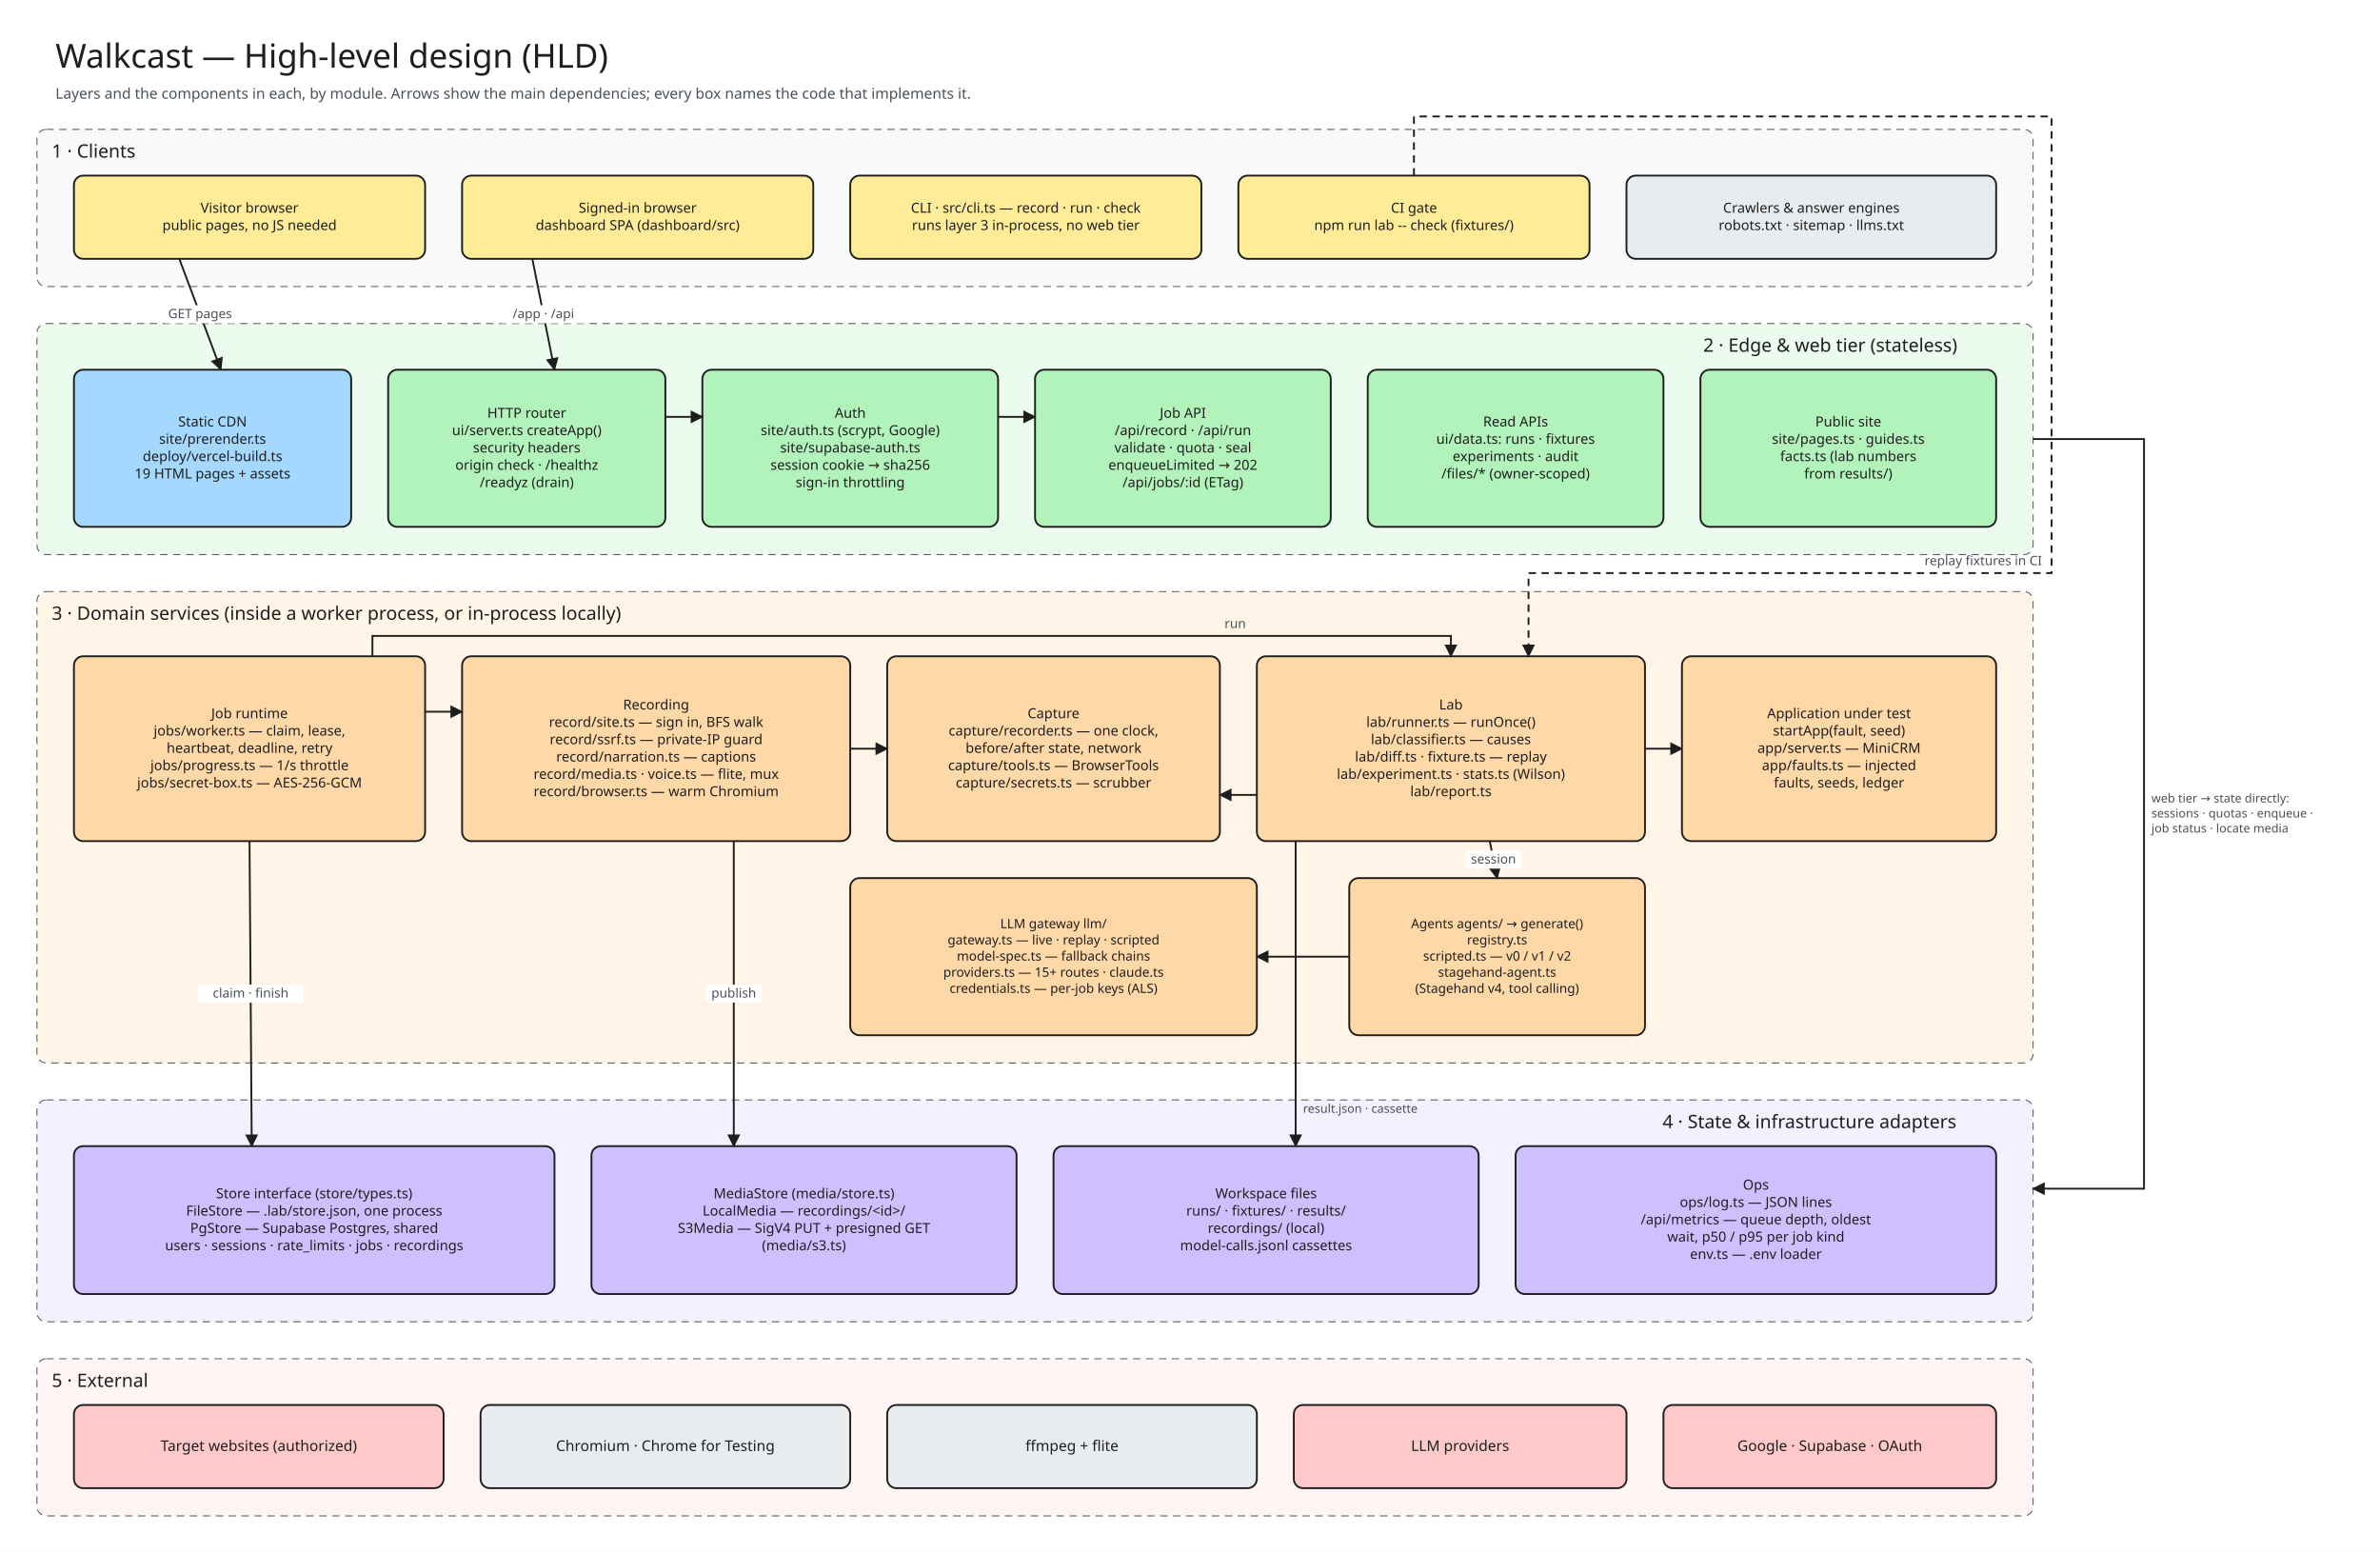
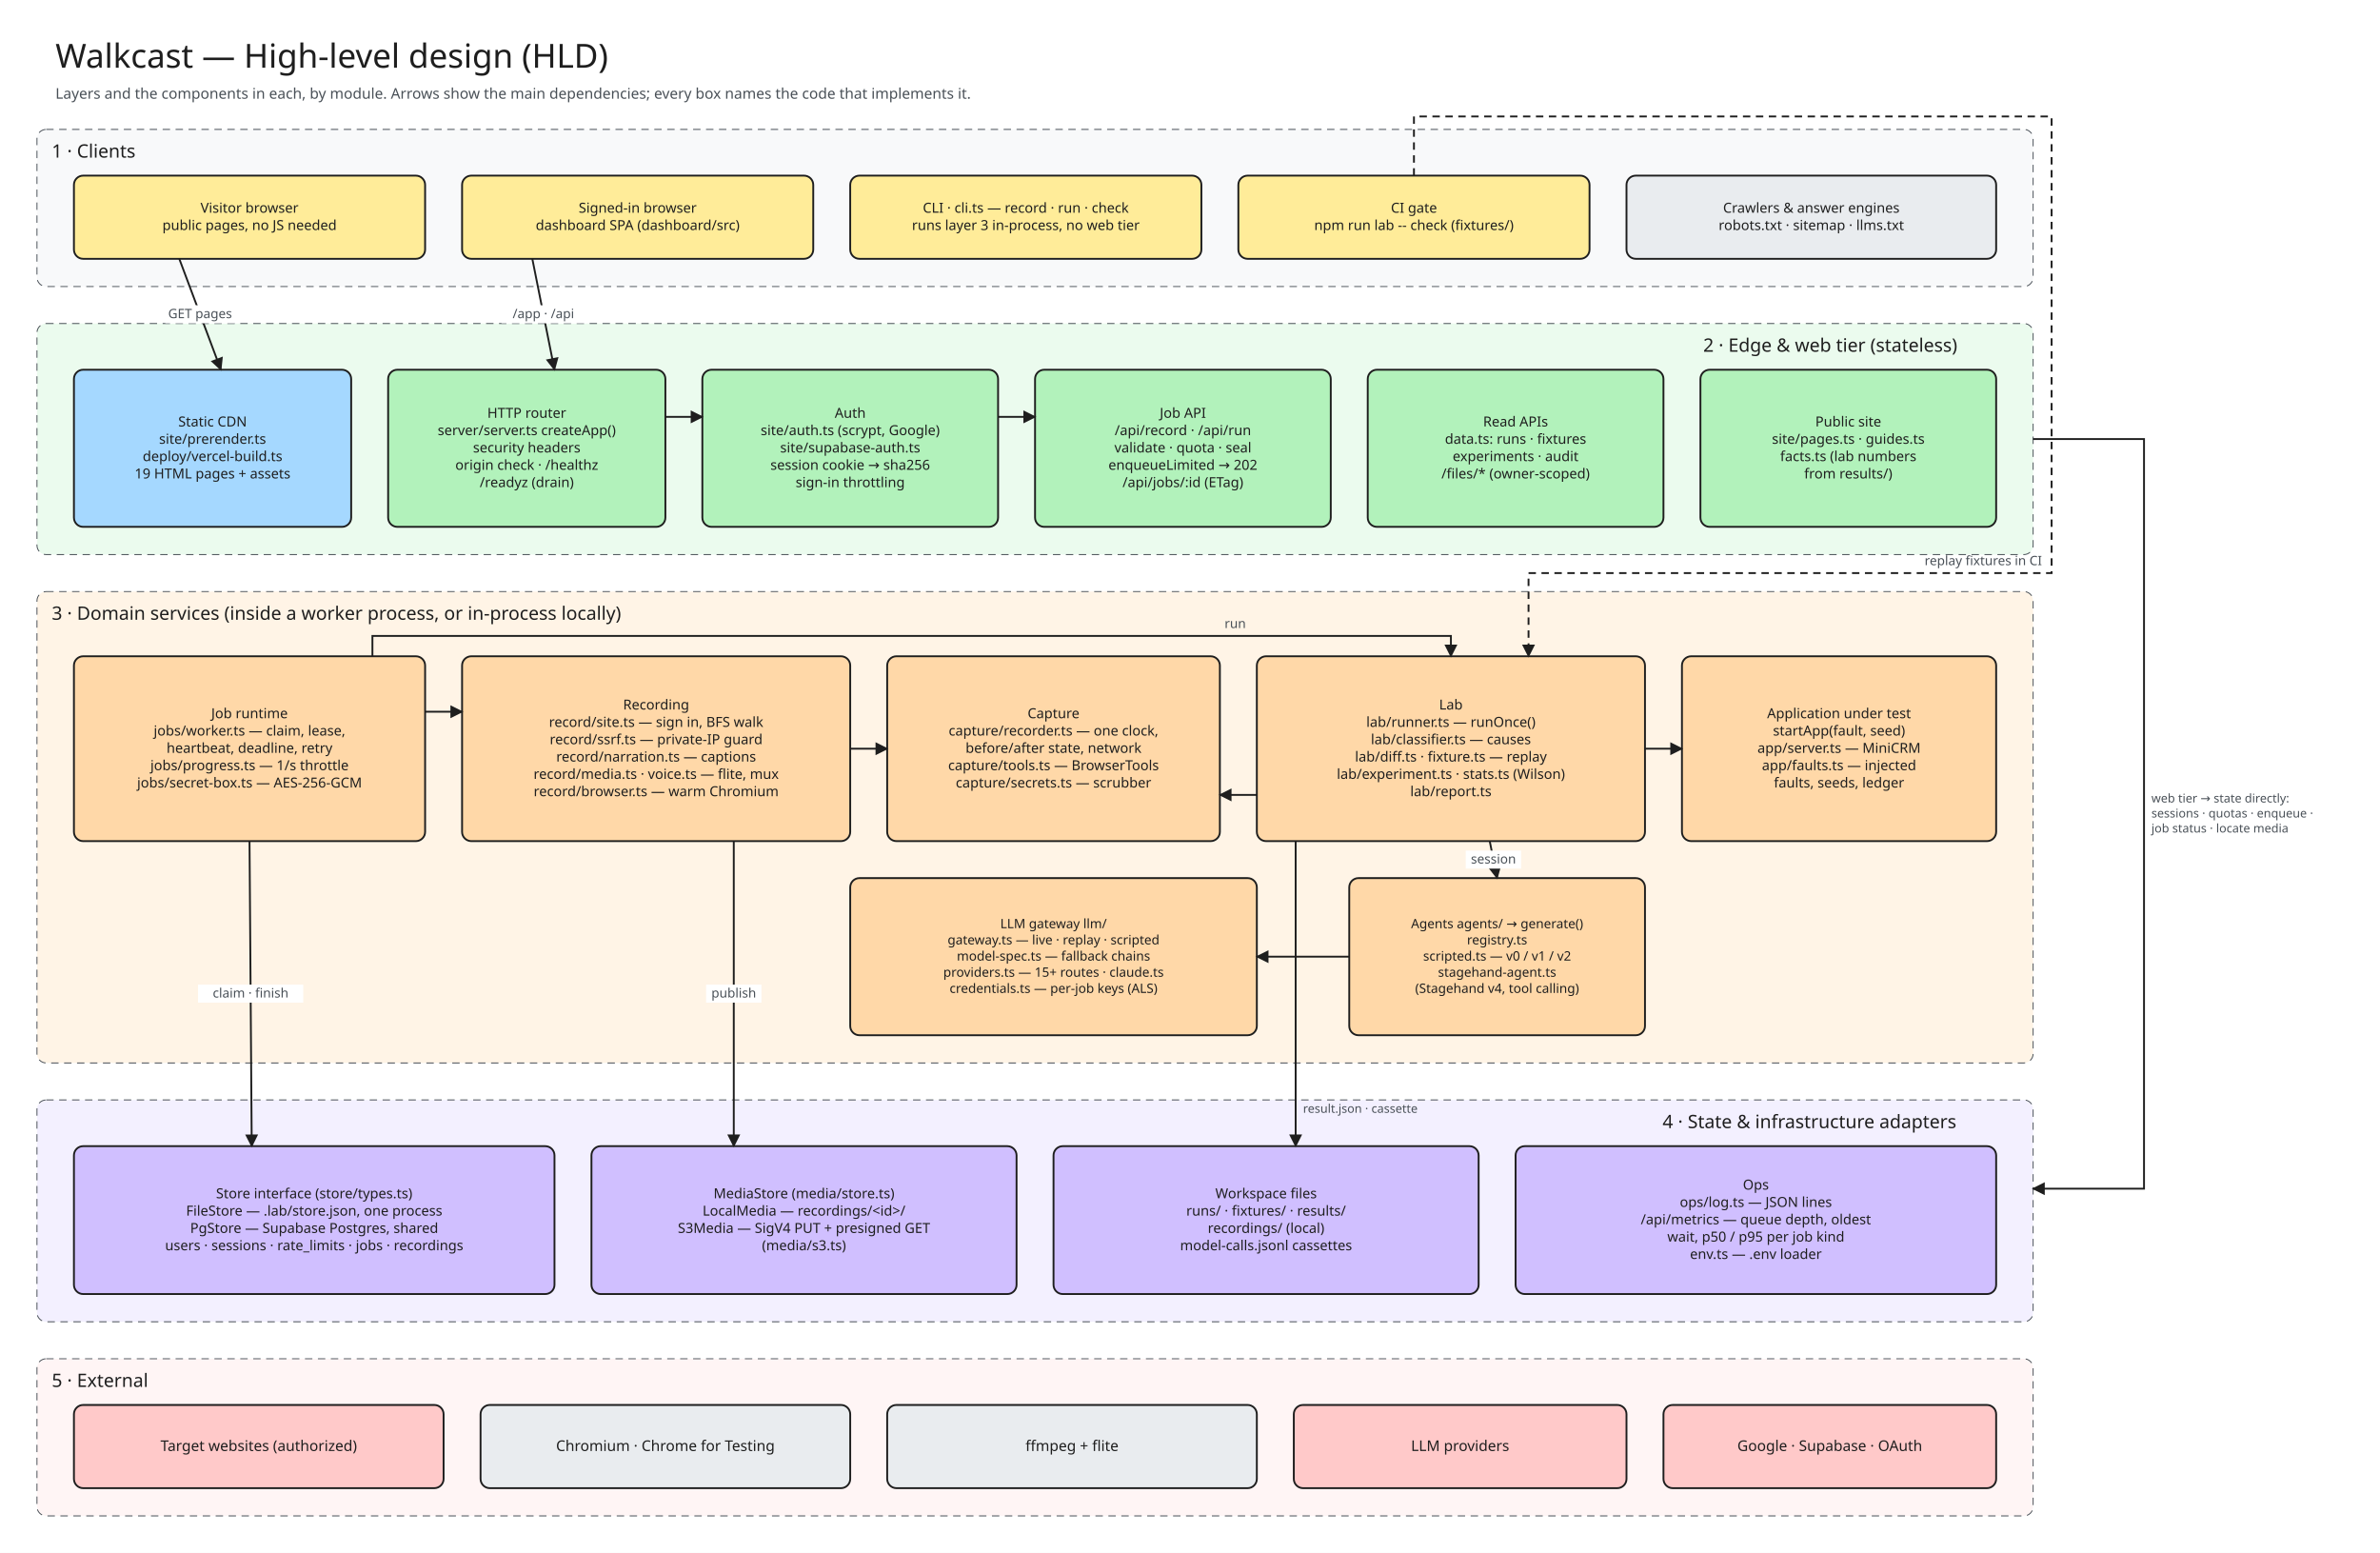
<svg xmlns="http://www.w3.org/2000/svg" viewBox="-20 -20 2575.35 1680" width="2575.35" height="1680" font-family="Segoe Print, Comic Sans MS, sans-serif">
  <rect x="-20" y="-20" width="2575.35" height="1680" fill="#fff" />
  <defs>
    <marker id="ah" viewBox="0 0 10 10" refX="9" refY="5" markerWidth="7" markerHeight="7" orient="auto-start-reverse">
      <path d="M0 0L10 5L0 10z" fill="#1e1e1e" />
    </marker>
  </defs>
  <rect x="20" y="120" width="2160" height="170" rx="10" fill="#f8f9fa" stroke="#495057" stroke-width="1" stroke-dasharray="8 6" />
  <rect x="60" y="170" width="380" height="90" rx="10" fill="#ffec99" stroke="#1e1e1e" stroke-width="2" />
  <rect x="480" y="170" width="380" height="90" rx="10" fill="#ffec99" stroke="#1e1e1e" stroke-width="2" />
  <rect x="900" y="170" width="380" height="90" rx="10" fill="#ffec99" stroke="#1e1e1e" stroke-width="2" />
  <rect x="1320" y="170" width="380" height="90" rx="10" fill="#ffec99" stroke="#1e1e1e" stroke-width="2" />
  <rect x="1740" y="170" width="400" height="90" rx="10" fill="#e9ecef" stroke="#1e1e1e" stroke-width="2" />
  <rect x="20" y="330" width="2160" height="250" rx="10" fill="#ebfbee" stroke="#495057" stroke-width="1" stroke-dasharray="8 6" />
  <rect x="60" y="380" width="300" height="170" rx="10" fill="#a5d8ff" stroke="#1e1e1e" stroke-width="2" />
  <rect x="400" y="380" width="300" height="170" rx="10" fill="#b2f2bb" stroke="#1e1e1e" stroke-width="2" />
  <rect x="740" y="380" width="320" height="170" rx="10" fill="#b2f2bb" stroke="#1e1e1e" stroke-width="2" />
  <rect x="1100" y="380" width="320" height="170" rx="10" fill="#b2f2bb" stroke="#1e1e1e" stroke-width="2" />
  <rect x="1460" y="380" width="320" height="170" rx="10" fill="#b2f2bb" stroke="#1e1e1e" stroke-width="2" />
  <rect x="1820" y="380" width="320" height="170" rx="10" fill="#b2f2bb" stroke="#1e1e1e" stroke-width="2" />
  <rect x="20" y="620" width="2160" height="510" rx="10" fill="#fff4e6" stroke="#495057" stroke-width="1" stroke-dasharray="8 6" />
  <rect x="60" y="690" width="380" height="200" rx="10" fill="#ffd8a8" stroke="#1e1e1e" stroke-width="2" />
  <rect x="480" y="690" width="420" height="200" rx="10" fill="#ffd8a8" stroke="#1e1e1e" stroke-width="2" />
  <rect x="940" y="690" width="360" height="200" rx="10" fill="#ffd8a8" stroke="#1e1e1e" stroke-width="2" />
  <rect x="1340" y="690" width="420" height="200" rx="10" fill="#ffd8a8" stroke="#1e1e1e" stroke-width="2" />
  <rect x="1800" y="690" width="340" height="200" rx="10" fill="#ffd8a8" stroke="#1e1e1e" stroke-width="2" />
  <rect x="900" y="930" width="440" height="170" rx="10" fill="#ffd8a8" stroke="#1e1e1e" stroke-width="2" />
  <rect x="1440" y="930" width="320" height="170" rx="10" fill="#ffd8a8" stroke="#1e1e1e" stroke-width="2" />
  <rect x="20" y="1170" width="2160" height="240" rx="10" fill="#f3f0ff" stroke="#495057" stroke-width="1" stroke-dasharray="8 6" />
  <rect x="60" y="1220" width="520" height="160" rx="10" fill="#d0bfff" stroke="#1e1e1e" stroke-width="2" />
  <rect x="620" y="1220" width="460" height="160" rx="10" fill="#d0bfff" stroke="#1e1e1e" stroke-width="2" />
  <rect x="1120" y="1220" width="460" height="160" rx="10" fill="#d0bfff" stroke="#1e1e1e" stroke-width="2" />
  <rect x="1620" y="1220" width="520" height="160" rx="10" fill="#d0bfff" stroke="#1e1e1e" stroke-width="2" />
  <rect x="20" y="1450" width="2160" height="170" rx="10" fill="#fff5f5" stroke="#495057" stroke-width="1" stroke-dasharray="8 6" />
  <rect x="60" y="1500" width="400" height="90" rx="10" fill="#ffc9c9" stroke="#1e1e1e" stroke-width="2" />
  <rect x="500" y="1500" width="400" height="90" rx="10" fill="#e9ecef" stroke="#1e1e1e" stroke-width="2" />
  <rect x="940" y="1500" width="400" height="90" rx="10" fill="#e9ecef" stroke="#1e1e1e" stroke-width="2" />
  <rect x="1380" y="1500" width="360" height="90" rx="10" fill="#ffc9c9" stroke="#1e1e1e" stroke-width="2" />
  <rect x="1780" y="1500" width="360" height="90" rx="10" fill="#ffc9c9" stroke="#1e1e1e" stroke-width="2" />
  <polyline points="174.0,260 219.0,380" fill="none" stroke="#1e1e1e" stroke-width="2" marker-end="url(#ah)" />
  <polyline points="556.0,260 580.0,380" fill="none" stroke="#1e1e1e" stroke-width="2" marker-end="url(#ah)" />
  <polyline points="1510.0,170 1510.0,106 2200.0,106 2200.0,600 1634.0,600 1634.0,690" fill="none" stroke="#1e1e1e" stroke-width="2" stroke-dasharray="8 6" marker-end="url(#ah)" />
  <polyline points="700,431.0 740,431.0" fill="none" stroke="#1e1e1e" stroke-width="2" marker-end="url(#ah)" />
  <polyline points="1060,431.0 1100,431.0" fill="none" stroke="#1e1e1e" stroke-width="2" marker-end="url(#ah)" />
  <polyline points="2180,455.0 2300,455.0 2300,1266.0 2180,1266.0" fill="none" stroke="#1e1e1e" stroke-width="2" marker-end="url(#ah)" />
  <polyline points="440,750.0 480,750.0" fill="none" stroke="#1e1e1e" stroke-width="2" marker-end="url(#ah)" />
  <polyline points="383.0,690 383.0,668 1550.0,668 1550.0,690" fill="none" stroke="#1e1e1e" stroke-width="2" marker-end="url(#ah)" />
  <polyline points="900,790.0 940,790.0" fill="none" stroke="#1e1e1e" stroke-width="2" marker-end="url(#ah)" />
  <polyline points="1340,840.0 1300,840.0" fill="none" stroke="#1e1e1e" stroke-width="2" marker-end="url(#ah)" />
  <polyline points="1760,790.0 1800,790.0" fill="none" stroke="#1e1e1e" stroke-width="2" marker-end="url(#ah)" />
  <polyline points="1592.0,890 1600.0,930" fill="none" stroke="#1e1e1e" stroke-width="2" marker-end="url(#ah)" />
  <polyline points="1440,1015.0 1340,1015.0" fill="none" stroke="#1e1e1e" stroke-width="2" marker-end="url(#ah)" />
  <polyline points="250.0,890 252.4,1220" fill="none" stroke="#1e1e1e" stroke-width="2" marker-end="url(#ah)" />
  <polyline points="774.0,890 774.0,1220" fill="none" stroke="#1e1e1e" stroke-width="2" marker-end="url(#ah)" />
  <polyline points="1382.0,890 1382.0,1140 1382.0,1220" fill="none" stroke="#1e1e1e" stroke-width="2" marker-end="url(#ah)" />
  <text x="40" y="53.3" font-size="36" fill="#1e1e1e" text-anchor="start">Walkcast — High-level design (HLD)</text>
  <text x="40" y="86.8" font-size="16" fill="#495057" text-anchor="start">Layers and the components in each, by module. Arrows show the main dependencies; every box names the code that implements it.</text>
  <text x="36" y="150.5" font-size="20" fill="#1e1e1e" text-anchor="start">1 · Clients</text>
  <text x="250.0" y="210.125" font-size="15" fill="#1e1e1e" text-anchor="middle">Visitor browser</text>
  <text x="250.0" y="228.875" font-size="15" fill="#1e1e1e" text-anchor="middle">public pages, no JS needed</text>
  <text x="670.0" y="210.125" font-size="15" fill="#1e1e1e" text-anchor="middle">Signed-in browser</text>
  <text x="670.0" y="228.875" font-size="15" fill="#1e1e1e" text-anchor="middle">dashboard SPA (dashboard/src)</text>
-   <text x="1090.0" y="210.125" font-size="15" fill="#1e1e1e" text-anchor="middle">CLI · src/cli.ts — record · run · check</text>
+   <text x="1090.0" y="210.125" font-size="15" fill="#1e1e1e" text-anchor="middle">CLI · cli.ts — record · run · check</text>
  <text x="1090.0" y="228.875" font-size="15" fill="#1e1e1e" text-anchor="middle">runs layer 3 in-process, no web tier</text>
  <text x="1510.0" y="210.125" font-size="15" fill="#1e1e1e" text-anchor="middle">CI gate</text>
  <text x="1510.0" y="228.875" font-size="15" fill="#1e1e1e" text-anchor="middle">npm run lab -- check (fixtures/)</text>
  <text x="1940.0" y="210.125" font-size="15" fill="#1e1e1e" text-anchor="middle">Crawlers &amp; answer engines</text>
  <text x="1940.0" y="228.875" font-size="15" fill="#1e1e1e" text-anchor="middle">robots.txt · sitemap · llms.txt</text>
  <text x="1823.0" y="360.5" font-size="20" fill="#1e1e1e" text-anchor="start">2 · Edge &amp; web tier (stateless)</text>
  <text x="210.0" y="441.375" font-size="15" fill="#1e1e1e" text-anchor="middle">Static CDN</text>
  <text x="210.0" y="460.125" font-size="15" fill="#1e1e1e" text-anchor="middle">site/prerender.ts</text>
  <text x="210.0" y="478.875" font-size="15" fill="#1e1e1e" text-anchor="middle">deploy/vercel-build.ts</text>
  <text x="210.0" y="497.625" font-size="15" fill="#1e1e1e" text-anchor="middle">19 HTML pages + assets</text>
  <text x="550.0" y="432.0" font-size="15" fill="#1e1e1e" text-anchor="middle">HTTP router</text>
-   <text x="550.0" y="450.75" font-size="15" fill="#1e1e1e" text-anchor="middle">ui/server.ts createApp()</text>
+   <text x="550.0" y="450.75" font-size="15" fill="#1e1e1e" text-anchor="middle">server/server.ts createApp()</text>
  <text x="550.0" y="469.5" font-size="15" fill="#1e1e1e" text-anchor="middle">security headers</text>
  <text x="550.0" y="488.25" font-size="15" fill="#1e1e1e" text-anchor="middle">origin check · /healthz</text>
  <text x="550.0" y="507.0" font-size="15" fill="#1e1e1e" text-anchor="middle">/readyz (drain)</text>
  <text x="900.0" y="432.0" font-size="15" fill="#1e1e1e" text-anchor="middle">Auth</text>
  <text x="900.0" y="450.75" font-size="15" fill="#1e1e1e" text-anchor="middle">site/auth.ts (scrypt, Google)</text>
  <text x="900.0" y="469.5" font-size="15" fill="#1e1e1e" text-anchor="middle">site/supabase-auth.ts</text>
  <text x="900.0" y="488.25" font-size="15" fill="#1e1e1e" text-anchor="middle">session cookie → sha256</text>
  <text x="900.0" y="507.0" font-size="15" fill="#1e1e1e" text-anchor="middle">sign-in throttling</text>
  <text x="1260.0" y="432.0" font-size="15" fill="#1e1e1e" text-anchor="middle">Job API</text>
  <text x="1260.0" y="450.75" font-size="15" fill="#1e1e1e" text-anchor="middle">/api/record · /api/run</text>
  <text x="1260.0" y="469.5" font-size="15" fill="#1e1e1e" text-anchor="middle">validate · quota · seal</text>
  <text x="1260.0" y="488.25" font-size="15" fill="#1e1e1e" text-anchor="middle">enqueueLimited → 202</text>
  <text x="1260.0" y="507.0" font-size="15" fill="#1e1e1e" text-anchor="middle">/api/jobs/:id (ETag)</text>
  <text x="1620.0" y="441.375" font-size="15" fill="#1e1e1e" text-anchor="middle">Read APIs</text>
-   <text x="1620.0" y="460.125" font-size="15" fill="#1e1e1e" text-anchor="middle">ui/data.ts: runs · fixtures</text>
+   <text x="1620.0" y="460.125" font-size="15" fill="#1e1e1e" text-anchor="middle">data.ts: runs · fixtures</text>
  <text x="1620.0" y="478.875" font-size="15" fill="#1e1e1e" text-anchor="middle">experiments · audit</text>
  <text x="1620.0" y="497.625" font-size="15" fill="#1e1e1e" text-anchor="middle">/files/* (owner-scoped)</text>
  <text x="1980.0" y="441.375" font-size="15" fill="#1e1e1e" text-anchor="middle">Public site</text>
  <text x="1980.0" y="460.125" font-size="15" fill="#1e1e1e" text-anchor="middle">site/pages.ts · guides.ts</text>
  <text x="1980.0" y="478.875" font-size="15" fill="#1e1e1e" text-anchor="middle">facts.ts (lab numbers</text>
  <text x="1980.0" y="497.625" font-size="15" fill="#1e1e1e" text-anchor="middle">from results/)</text>
  <text x="36" y="650.5" font-size="20" fill="#1e1e1e" text-anchor="start">3 · Domain services (inside a worker process, or in-process locally)</text>
  <text x="250.0" y="757.0" font-size="15" fill="#1e1e1e" text-anchor="middle">Job runtime</text>
  <text x="250.0" y="775.75" font-size="15" fill="#1e1e1e" text-anchor="middle">jobs/worker.ts — claim, lease,</text>
  <text x="250.0" y="794.5" font-size="15" fill="#1e1e1e" text-anchor="middle">heartbeat, deadline, retry</text>
  <text x="250.0" y="813.25" font-size="15" fill="#1e1e1e" text-anchor="middle">jobs/progress.ts — 1/s throttle</text>
  <text x="250.0" y="832.0" font-size="15" fill="#1e1e1e" text-anchor="middle">jobs/secret-box.ts — AES-256-GCM</text>
  <text x="690.0" y="747.625" font-size="15" fill="#1e1e1e" text-anchor="middle">Recording</text>
  <text x="690.0" y="766.375" font-size="15" fill="#1e1e1e" text-anchor="middle">record/site.ts — sign in, BFS walk</text>
  <text x="690.0" y="785.125" font-size="15" fill="#1e1e1e" text-anchor="middle">record/ssrf.ts — private-IP guard</text>
  <text x="690.0" y="803.875" font-size="15" fill="#1e1e1e" text-anchor="middle">record/narration.ts — captions</text>
  <text x="690.0" y="822.625" font-size="15" fill="#1e1e1e" text-anchor="middle">record/media.ts · voice.ts — flite, mux</text>
  <text x="690.0" y="841.375" font-size="15" fill="#1e1e1e" text-anchor="middle">record/browser.ts — warm Chromium</text>
  <text x="1120.0" y="757.0" font-size="15" fill="#1e1e1e" text-anchor="middle">Capture</text>
  <text x="1120.0" y="775.75" font-size="15" fill="#1e1e1e" text-anchor="middle">capture/recorder.ts — one clock,</text>
  <text x="1120.0" y="794.5" font-size="15" fill="#1e1e1e" text-anchor="middle">before/after state, network</text>
  <text x="1120.0" y="813.25" font-size="15" fill="#1e1e1e" text-anchor="middle">capture/tools.ts — BrowserTools</text>
  <text x="1120.0" y="832.0" font-size="15" fill="#1e1e1e" text-anchor="middle">capture/secrets.ts — scrubber</text>
  <text x="1550.0" y="747.625" font-size="15" fill="#1e1e1e" text-anchor="middle">Lab</text>
  <text x="1550.0" y="766.375" font-size="15" fill="#1e1e1e" text-anchor="middle">lab/runner.ts — runOnce()</text>
  <text x="1550.0" y="785.125" font-size="15" fill="#1e1e1e" text-anchor="middle">lab/classifier.ts — causes</text>
  <text x="1550.0" y="803.875" font-size="15" fill="#1e1e1e" text-anchor="middle">lab/diff.ts · fixture.ts — replay</text>
  <text x="1550.0" y="822.625" font-size="15" fill="#1e1e1e" text-anchor="middle">lab/experiment.ts · stats.ts (Wilson)</text>
  <text x="1550.0" y="841.375" font-size="15" fill="#1e1e1e" text-anchor="middle">lab/report.ts</text>
  <text x="1970.0" y="757.0" font-size="15" fill="#1e1e1e" text-anchor="middle">Application under test</text>
  <text x="1970.0" y="775.75" font-size="15" fill="#1e1e1e" text-anchor="middle">startApp(fault, seed)</text>
  <text x="1970.0" y="794.5" font-size="15" fill="#1e1e1e" text-anchor="middle">app/server.ts — MiniCRM</text>
  <text x="1970.0" y="813.25" font-size="15" fill="#1e1e1e" text-anchor="middle">app/faults.ts — injected</text>
  <text x="1970.0" y="832.0" font-size="15" fill="#1e1e1e" text-anchor="middle">faults, seeds, ledger</text>
  <text x="1120.0" y="984.2" font-size="14" fill="#1e1e1e" text-anchor="middle">LLM gateway  llm/</text>
  <text x="1120.0" y="1001.7" font-size="14" fill="#1e1e1e" text-anchor="middle">gateway.ts — live · replay · scripted</text>
  <text x="1120.0" y="1019.2" font-size="14" fill="#1e1e1e" text-anchor="middle">model-spec.ts — fallback chains</text>
  <text x="1120.0" y="1036.7" font-size="14" fill="#1e1e1e" text-anchor="middle">providers.ts — 15+ routes · claude.ts</text>
  <text x="1120.0" y="1054.2" font-size="14" fill="#1e1e1e" text-anchor="middle">credentials.ts — per-job keys (ALS)</text>
  <text x="1600.0" y="984.2" font-size="14" fill="#1e1e1e" text-anchor="middle">Agents  agents/ → generate()</text>
  <text x="1600.0" y="1001.7" font-size="14" fill="#1e1e1e" text-anchor="middle">registry.ts</text>
  <text x="1600.0" y="1019.2" font-size="14" fill="#1e1e1e" text-anchor="middle">scripted.ts — v0 / v1 / v2</text>
  <text x="1600.0" y="1036.7" font-size="14" fill="#1e1e1e" text-anchor="middle">stagehand-agent.ts</text>
  <text x="1600.0" y="1054.2" font-size="14" fill="#1e1e1e" text-anchor="middle">(Stagehand v4, tool calling)</text>
  <text x="1779.0" y="1200.5" font-size="20" fill="#1e1e1e" text-anchor="start">4 · State &amp; infrastructure adapters</text>
  <text x="320.0" y="1276.375" font-size="15" fill="#1e1e1e" text-anchor="middle">Store interface (store/types.ts)</text>
  <text x="320.0" y="1295.125" font-size="15" fill="#1e1e1e" text-anchor="middle">FileStore — .lab/store.json, one process</text>
  <text x="320.0" y="1313.875" font-size="15" fill="#1e1e1e" text-anchor="middle">PgStore — Supabase Postgres, shared</text>
  <text x="320.0" y="1332.625" font-size="15" fill="#1e1e1e" text-anchor="middle">users · sessions · rate_limits · jobs · recordings</text>
  <text x="850.0" y="1276.375" font-size="15" fill="#1e1e1e" text-anchor="middle">MediaStore (media/store.ts)</text>
  <text x="850.0" y="1295.125" font-size="15" fill="#1e1e1e" text-anchor="middle">LocalMedia — recordings/&lt;id&gt;/</text>
  <text x="850.0" y="1313.875" font-size="15" fill="#1e1e1e" text-anchor="middle">S3Media — SigV4 PUT + presigned GET</text>
  <text x="850.0" y="1332.625" font-size="15" fill="#1e1e1e" text-anchor="middle">(media/s3.ts)</text>
  <text x="1350.0" y="1276.375" font-size="15" fill="#1e1e1e" text-anchor="middle">Workspace files</text>
  <text x="1350.0" y="1295.125" font-size="15" fill="#1e1e1e" text-anchor="middle">runs/ · fixtures/ · results/</text>
  <text x="1350.0" y="1313.875" font-size="15" fill="#1e1e1e" text-anchor="middle">recordings/ (local)</text>
  <text x="1350.0" y="1332.625" font-size="15" fill="#1e1e1e" text-anchor="middle">model-calls.jsonl cassettes</text>
  <text x="1880.0" y="1267.0" font-size="15" fill="#1e1e1e" text-anchor="middle">Ops</text>
  <text x="1880.0" y="1285.75" font-size="15" fill="#1e1e1e" text-anchor="middle">ops/log.ts — JSON lines</text>
  <text x="1880.0" y="1304.5" font-size="15" fill="#1e1e1e" text-anchor="middle">/api/metrics — queue depth, oldest</text>
  <text x="1880.0" y="1323.25" font-size="15" fill="#1e1e1e" text-anchor="middle">wait, p50 / p95 per job kind</text>
  <text x="1880.0" y="1342.0" font-size="15" fill="#1e1e1e" text-anchor="middle">env.ts — .env loader</text>
  <text x="36" y="1480.5" font-size="20" fill="#1e1e1e" text-anchor="start">5 · External</text>
  <text x="260.0" y="1549.8" font-size="16" fill="#1e1e1e" text-anchor="middle">Target websites (authorized)</text>
  <text x="700.0" y="1549.8" font-size="16" fill="#1e1e1e" text-anchor="middle">Chromium · Chrome for Testing</text>
  <text x="1140.0" y="1549.8" font-size="16" fill="#1e1e1e" text-anchor="middle">ffmpeg + flite</text>
  <text x="1560.0" y="1549.8" font-size="16" fill="#1e1e1e" text-anchor="middle">LLM providers</text>
  <text x="1960.0" y="1549.8" font-size="16" fill="#1e1e1e" text-anchor="middle">Google · Supabase · OAuth</text>
  <rect x="158.85" y="310.25" width="75.3" height="19.5" fill="#fff" />
  <text x="196.5" y="324.2" font-size="14" fill="#495057" text-anchor="middle">GET pages</text>
  <rect x="522.65" y="310.25" width="90.7" height="19.5" fill="#fff" />
  <text x="568.0" y="324.2" font-size="14" fill="#495057" text-anchor="middle">/app · /api</text>
  <text x="2062.55" y="591.45" font-size="14" fill="#495057" text-anchor="start">replay fixtures in CI</text>
  <text x="2308.0" y="848.15" font-size="13" fill="#495057" text-anchor="start">web tier → state directly:</text>
  <text x="2308.0" y="864.4" font-size="13" fill="#495057" text-anchor="start">sessions · quotas · enqueue ·</text>
  <text x="2308.0" y="880.65" font-size="13" fill="#495057" text-anchor="start">job status · locate media</text>
  <text x="1305.05" y="659.45" font-size="14" fill="#495057" text-anchor="start">run</text>
  <rect x="1566.05" y="900.25" width="59.9" height="19.5" fill="#fff" />
  <text x="1596.0" y="914.2" font-size="14" fill="#495057" text-anchor="middle">session</text>
  <rect x="194.3" y="1045.25" width="113.8" height="19.5" fill="#fff" />
  <text x="251.2" y="1059.2" font-size="14" fill="#495057" text-anchor="middle">claim · finish</text>
  <rect x="744.05" y="1045.25" width="59.9" height="19.5" fill="#fff" />
  <text x="774.0" y="1059.2" font-size="14" fill="#495057" text-anchor="middle">publish</text>
  <text x="1390.0" y="1183.9" font-size="13" fill="#495057" text-anchor="start">result.json · cassette</text>
</svg>
